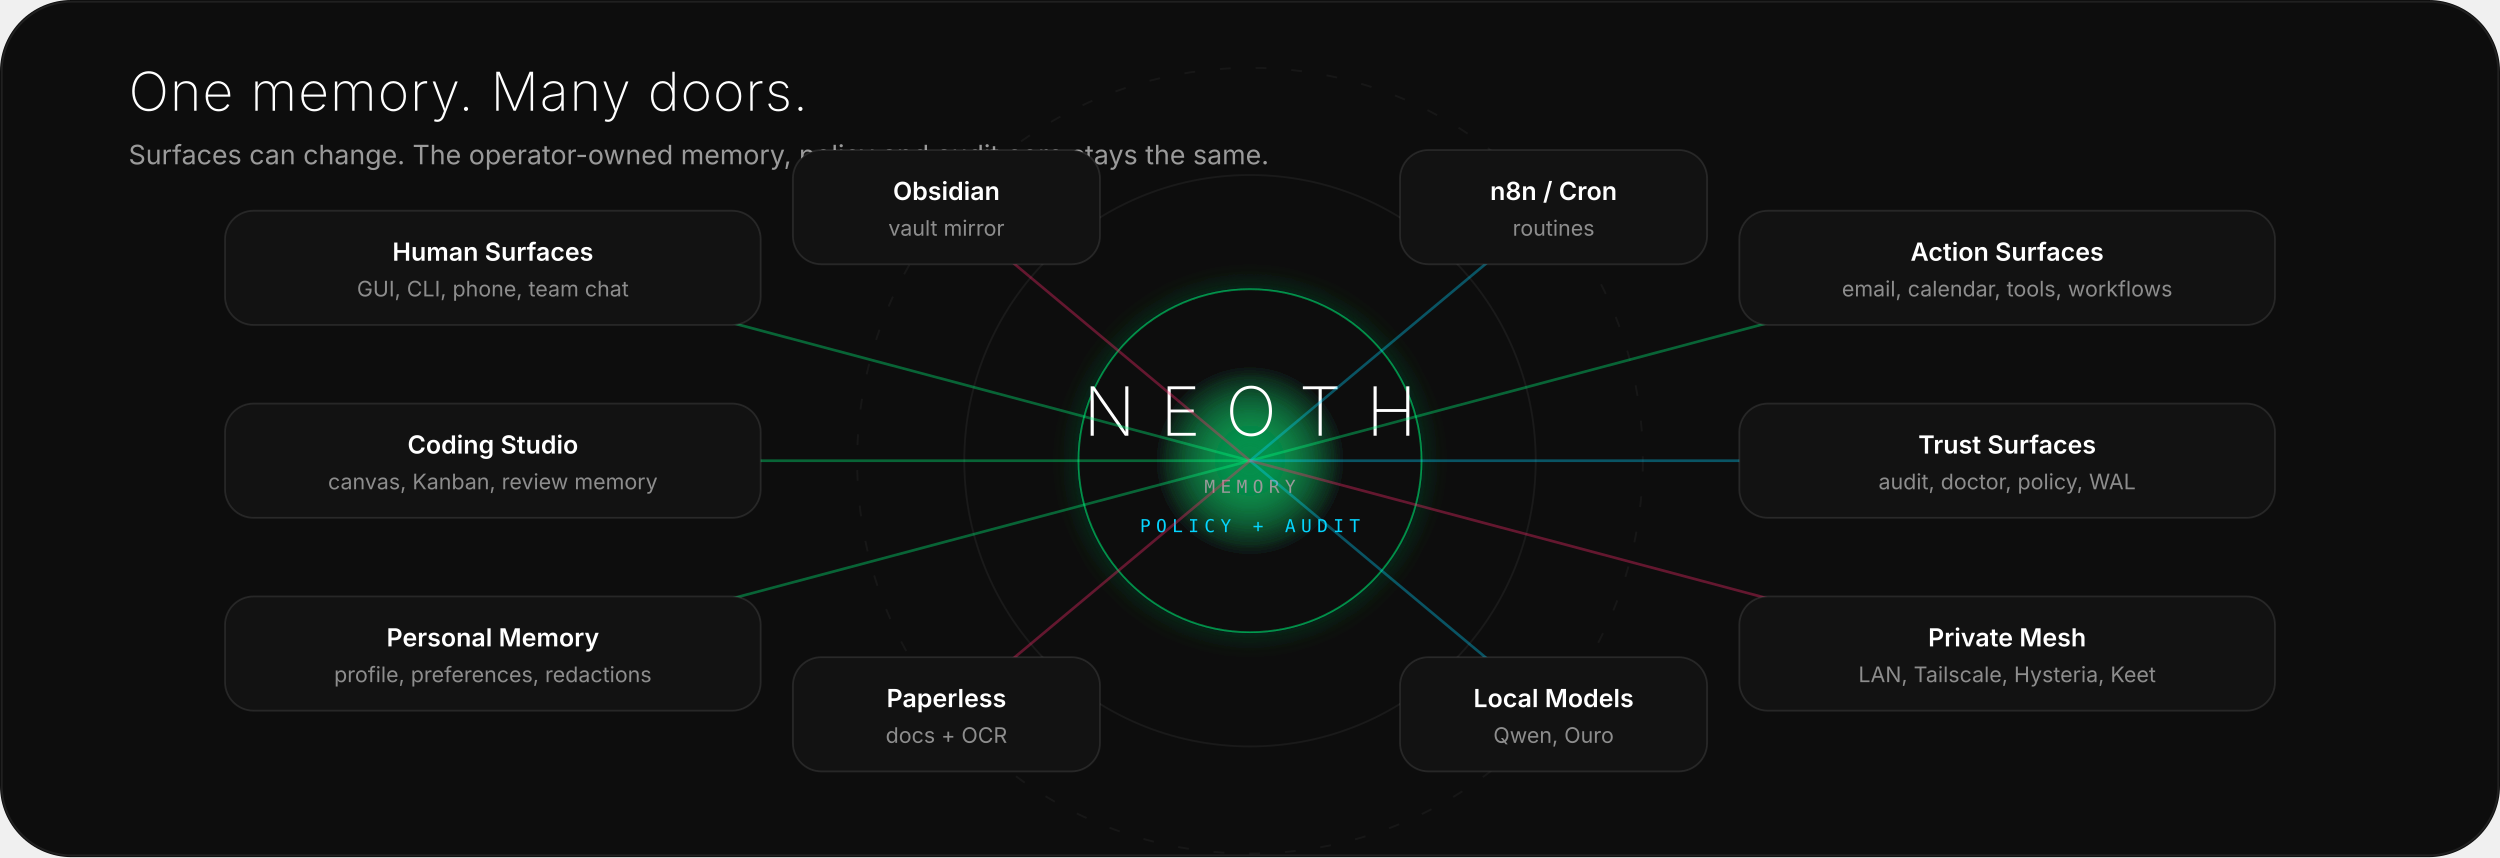
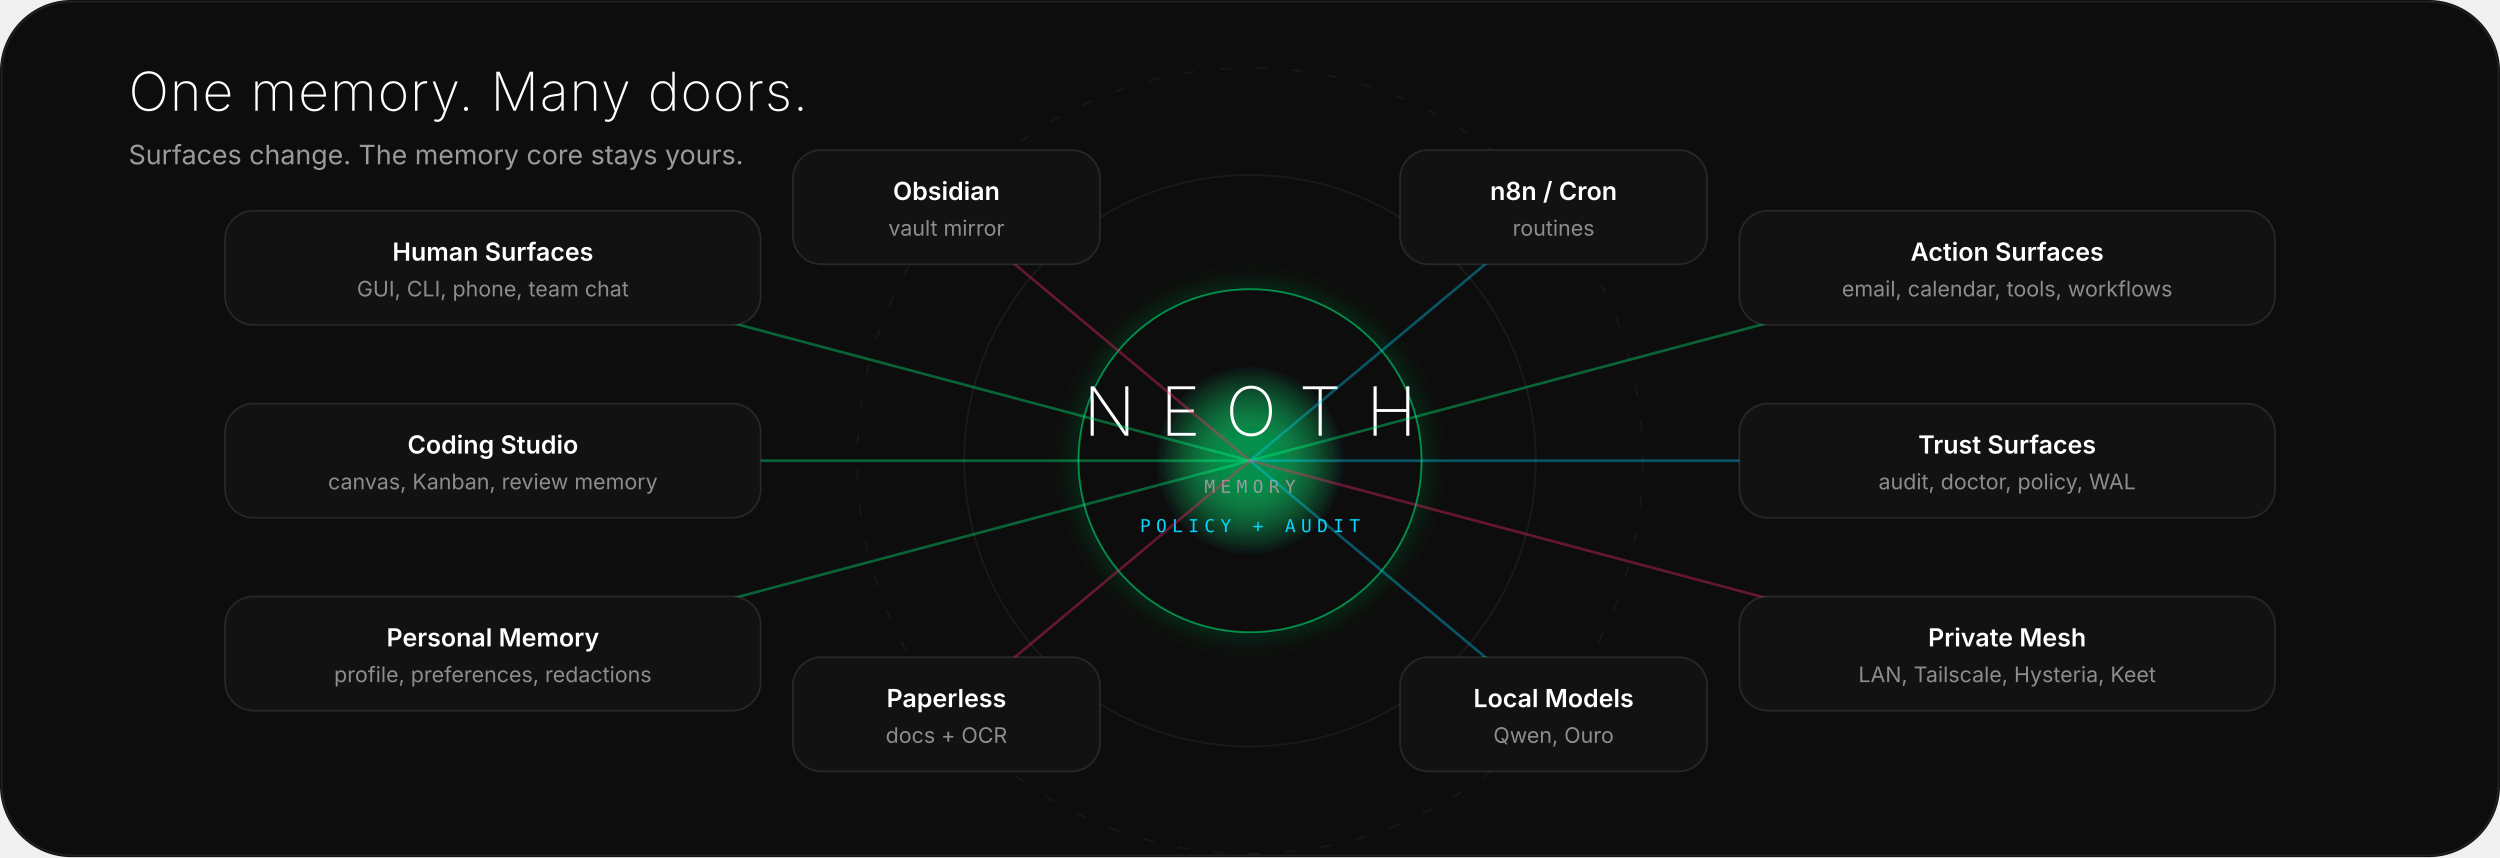
<svg xmlns="http://www.w3.org/2000/svg" width="1400" height="480" viewBox="0 0 1400 480" fill="none" role="img" aria-labelledby="title desc">
  <defs>
    <radialGradient id="core" cx="50%" cy="50%" r="62%">
      <stop offset="0" stop-color="#00ff80" stop-opacity=".28" />
      <stop offset=".44" stop-color="#111" />
      <stop offset="1" stop-color="#050505" />
    </radialGradient>
    <filter id="glow">
      <feGaussianBlur stdDeviation="7" result="b" />
      <feMerge>
        <feMergeNode in="b" />
        <feMergeNode in="SourceGraphic" />
      </feMerge>
    </filter>
    <style>
      .sans{font-family:"SF Pro Display",Inter,"Helvetica Neue",ui-sans-serif,system-ui,-apple-system,"Segoe UI",sans-serif}
      .mono{font-family:"SF Mono",ui-monospace,SFMono-Regular,Menlo,Consolas,monospace}
      .node{fill:#121212;stroke:white;stroke-opacity:.1}
      .title{font-weight:200;letter-spacing:.02em}
    </style>
  </defs>
  <rect width="1400" height="480" rx="40" fill="#0d0d0d" />
  <rect x="1" y="1" width="1398" height="478" rx="39" stroke="white" stroke-opacity=".08" />
  <text x="72" y="62" fill="white" class="sans title" font-size="30">One memory. Many doors.</text>
-   <text x="72" y="92" fill="#9a9a9a" class="sans" font-size="15">Surfaces can change. The operator-owned memory, policy and audit core stays the same.</text>
+   <text x="72" y="92" fill="#9a9a9a" class="sans" font-size="15">Surfaces change. The memory core stays yours.</text>
  <circle cx="700" cy="258" r="160" stroke="white" stroke-opacity=".055" />
  <circle cx="700" cy="258" r="220" stroke="white" stroke-opacity=".045" stroke-dasharray="6 14" />
  <circle cx="700" cy="258" r="96" fill="url(#core)" stroke="#00ff80" stroke-opacity=".48" filter="url(#glow)" />
  <text x="700" y="244" text-anchor="middle" fill="white" class="sans" font-size="38" font-weight="200" letter-spacing="14">NEOTH</text>
  <text x="700" y="276" text-anchor="middle" fill="#9a9a9a" class="mono" font-size="10" letter-spacing="3">MEMORY</text>
  <text x="700" y="298" text-anchor="middle" fill="#05d5ff" class="mono" font-size="10" letter-spacing="3">POLICY + AUDIT</text>
  <g stroke-width="1.5" stroke-opacity=".36">
    <path d="M700 258 L294 150" stroke="#00ff80" />
    <path d="M700 258 L294 258" stroke="#00ff80" />
    <path d="M700 258 L294 366" stroke="#00ff80" />
    <path d="M700 258 L530 116" stroke="#ff2a6d" />
    <path d="M700 258 L530 400" stroke="#ff2a6d" />
    <path d="M700 258 L870 116" stroke="#05d5ff" />
    <path d="M700 258 L870 400" stroke="#05d5ff" />
    <path d="M700 258 L1106 150" stroke="#00ff80" />
    <path d="M700 258 L1106 258" stroke="#05d5ff" />
    <path d="M700 258 L1106 366" stroke="#ff2a6d" />
  </g>
  <g class="sans" font-size="14">
    <g transform="translate(126 118)">
      <rect class="node" width="300" height="64" rx="16" stroke="#00ff80" stroke-opacity=".35" />
      <text x="150" y="28" text-anchor="middle" fill="white" font-weight="600">Human Surfaces</text>
      <text x="150" y="48" text-anchor="middle" fill="#8d8d8d" font-size="12">GUI, CLI, phone, team chat</text>
    </g>
    <g transform="translate(126 226)">
      <rect class="node" width="300" height="64" rx="16" stroke="#00ff80" stroke-opacity=".35" />
      <text x="150" y="28" text-anchor="middle" fill="white" font-weight="600">Coding Studio</text>
      <text x="150" y="48" text-anchor="middle" fill="#8d8d8d" font-size="12">canvas, Kanban, review memory</text>
    </g>
    <g transform="translate(126 334)">
      <rect class="node" width="300" height="64" rx="16" stroke="#ff2a6d" stroke-opacity=".35" />
      <text x="150" y="28" text-anchor="middle" fill="white" font-weight="600">Personal Memory</text>
      <text x="150" y="48" text-anchor="middle" fill="#8d8d8d" font-size="12">profile, preferences, redactions</text>
    </g>
    <g transform="translate(444 84)">
      <rect class="node" width="172" height="64" rx="16" stroke="#ff2a6d" stroke-opacity=".35" />
      <text x="86" y="28" text-anchor="middle" fill="white" font-weight="600">Obsidian</text>
      <text x="86" y="48" text-anchor="middle" fill="#8d8d8d" font-size="12">vault mirror</text>
    </g>
    <g transform="translate(444 368)">
      <rect class="node" width="172" height="64" rx="16" stroke="#05d5ff" stroke-opacity=".35" />
      <text x="86" y="28" text-anchor="middle" fill="white" font-weight="600">Paperless</text>
      <text x="86" y="48" text-anchor="middle" fill="#8d8d8d" font-size="12">docs + OCR</text>
    </g>
    <g transform="translate(784 84)">
      <rect class="node" width="172" height="64" rx="16" stroke="#05d5ff" stroke-opacity=".35" />
      <text x="86" y="28" text-anchor="middle" fill="white" font-weight="600">n8n / Cron</text>
      <text x="86" y="48" text-anchor="middle" fill="#8d8d8d" font-size="12">routines</text>
    </g>
    <g transform="translate(784 368)">
      <rect class="node" width="172" height="64" rx="16" stroke="#05d5ff" stroke-opacity=".35" />
      <text x="86" y="28" text-anchor="middle" fill="white" font-weight="600">Local Models</text>
      <text x="86" y="48" text-anchor="middle" fill="#8d8d8d" font-size="12">Qwen, Ouro</text>
    </g>
    <g transform="translate(974 118)">
      <rect class="node" width="300" height="64" rx="16" stroke="#00ff80" stroke-opacity=".35" />
      <text x="150" y="28" text-anchor="middle" fill="white" font-weight="600">Action Surfaces</text>
      <text x="150" y="48" text-anchor="middle" fill="#8d8d8d" font-size="12">email, calendar, tools, workflows</text>
    </g>
    <g transform="translate(974 226)">
      <rect class="node" width="300" height="64" rx="16" stroke="#05d5ff" stroke-opacity=".35" />
      <text x="150" y="28" text-anchor="middle" fill="white" font-weight="600">Trust Surfaces</text>
      <text x="150" y="48" text-anchor="middle" fill="#8d8d8d" font-size="12">audit, doctor, policy, WAL</text>
    </g>
    <g transform="translate(974 334)">
      <rect class="node" width="300" height="64" rx="16" stroke="#ff2a6d" stroke-opacity=".35" />
      <text x="150" y="28" text-anchor="middle" fill="white" font-weight="600">Private Mesh</text>
      <text x="150" y="48" text-anchor="middle" fill="#8d8d8d" font-size="12">LAN, Tailscale, Hysteria, Keet</text>
    </g>
  </g>
</svg>
